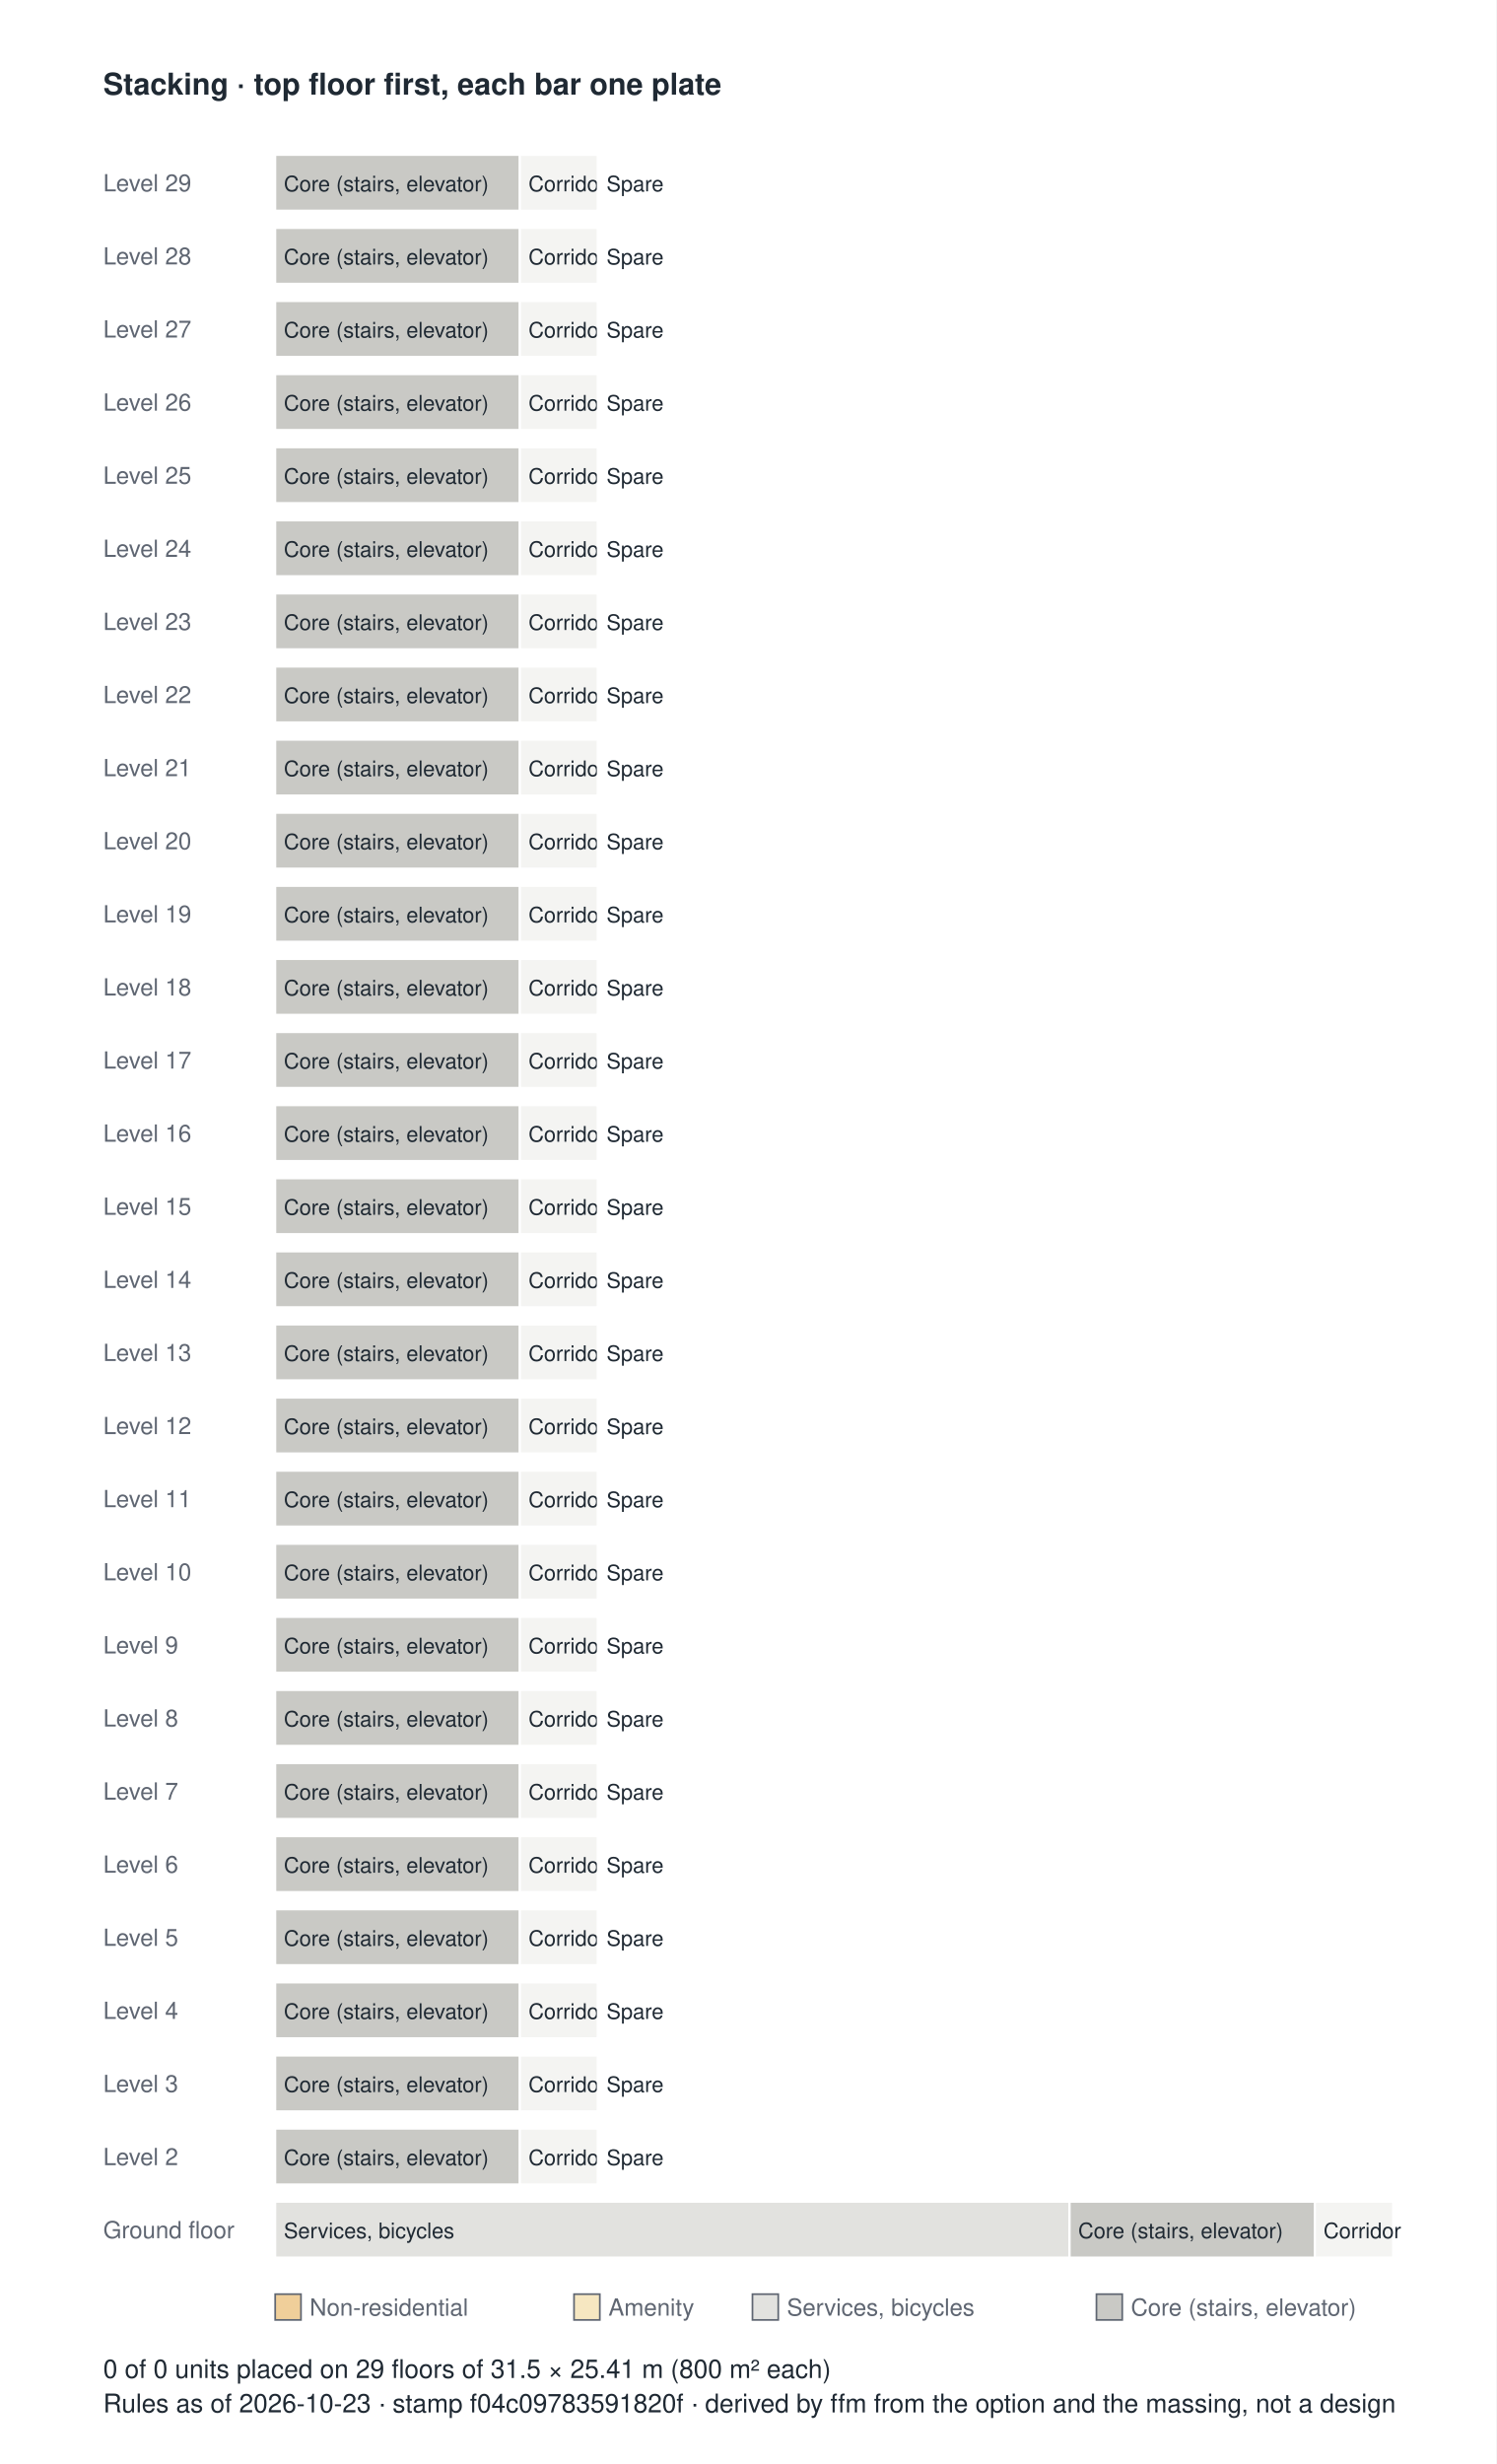
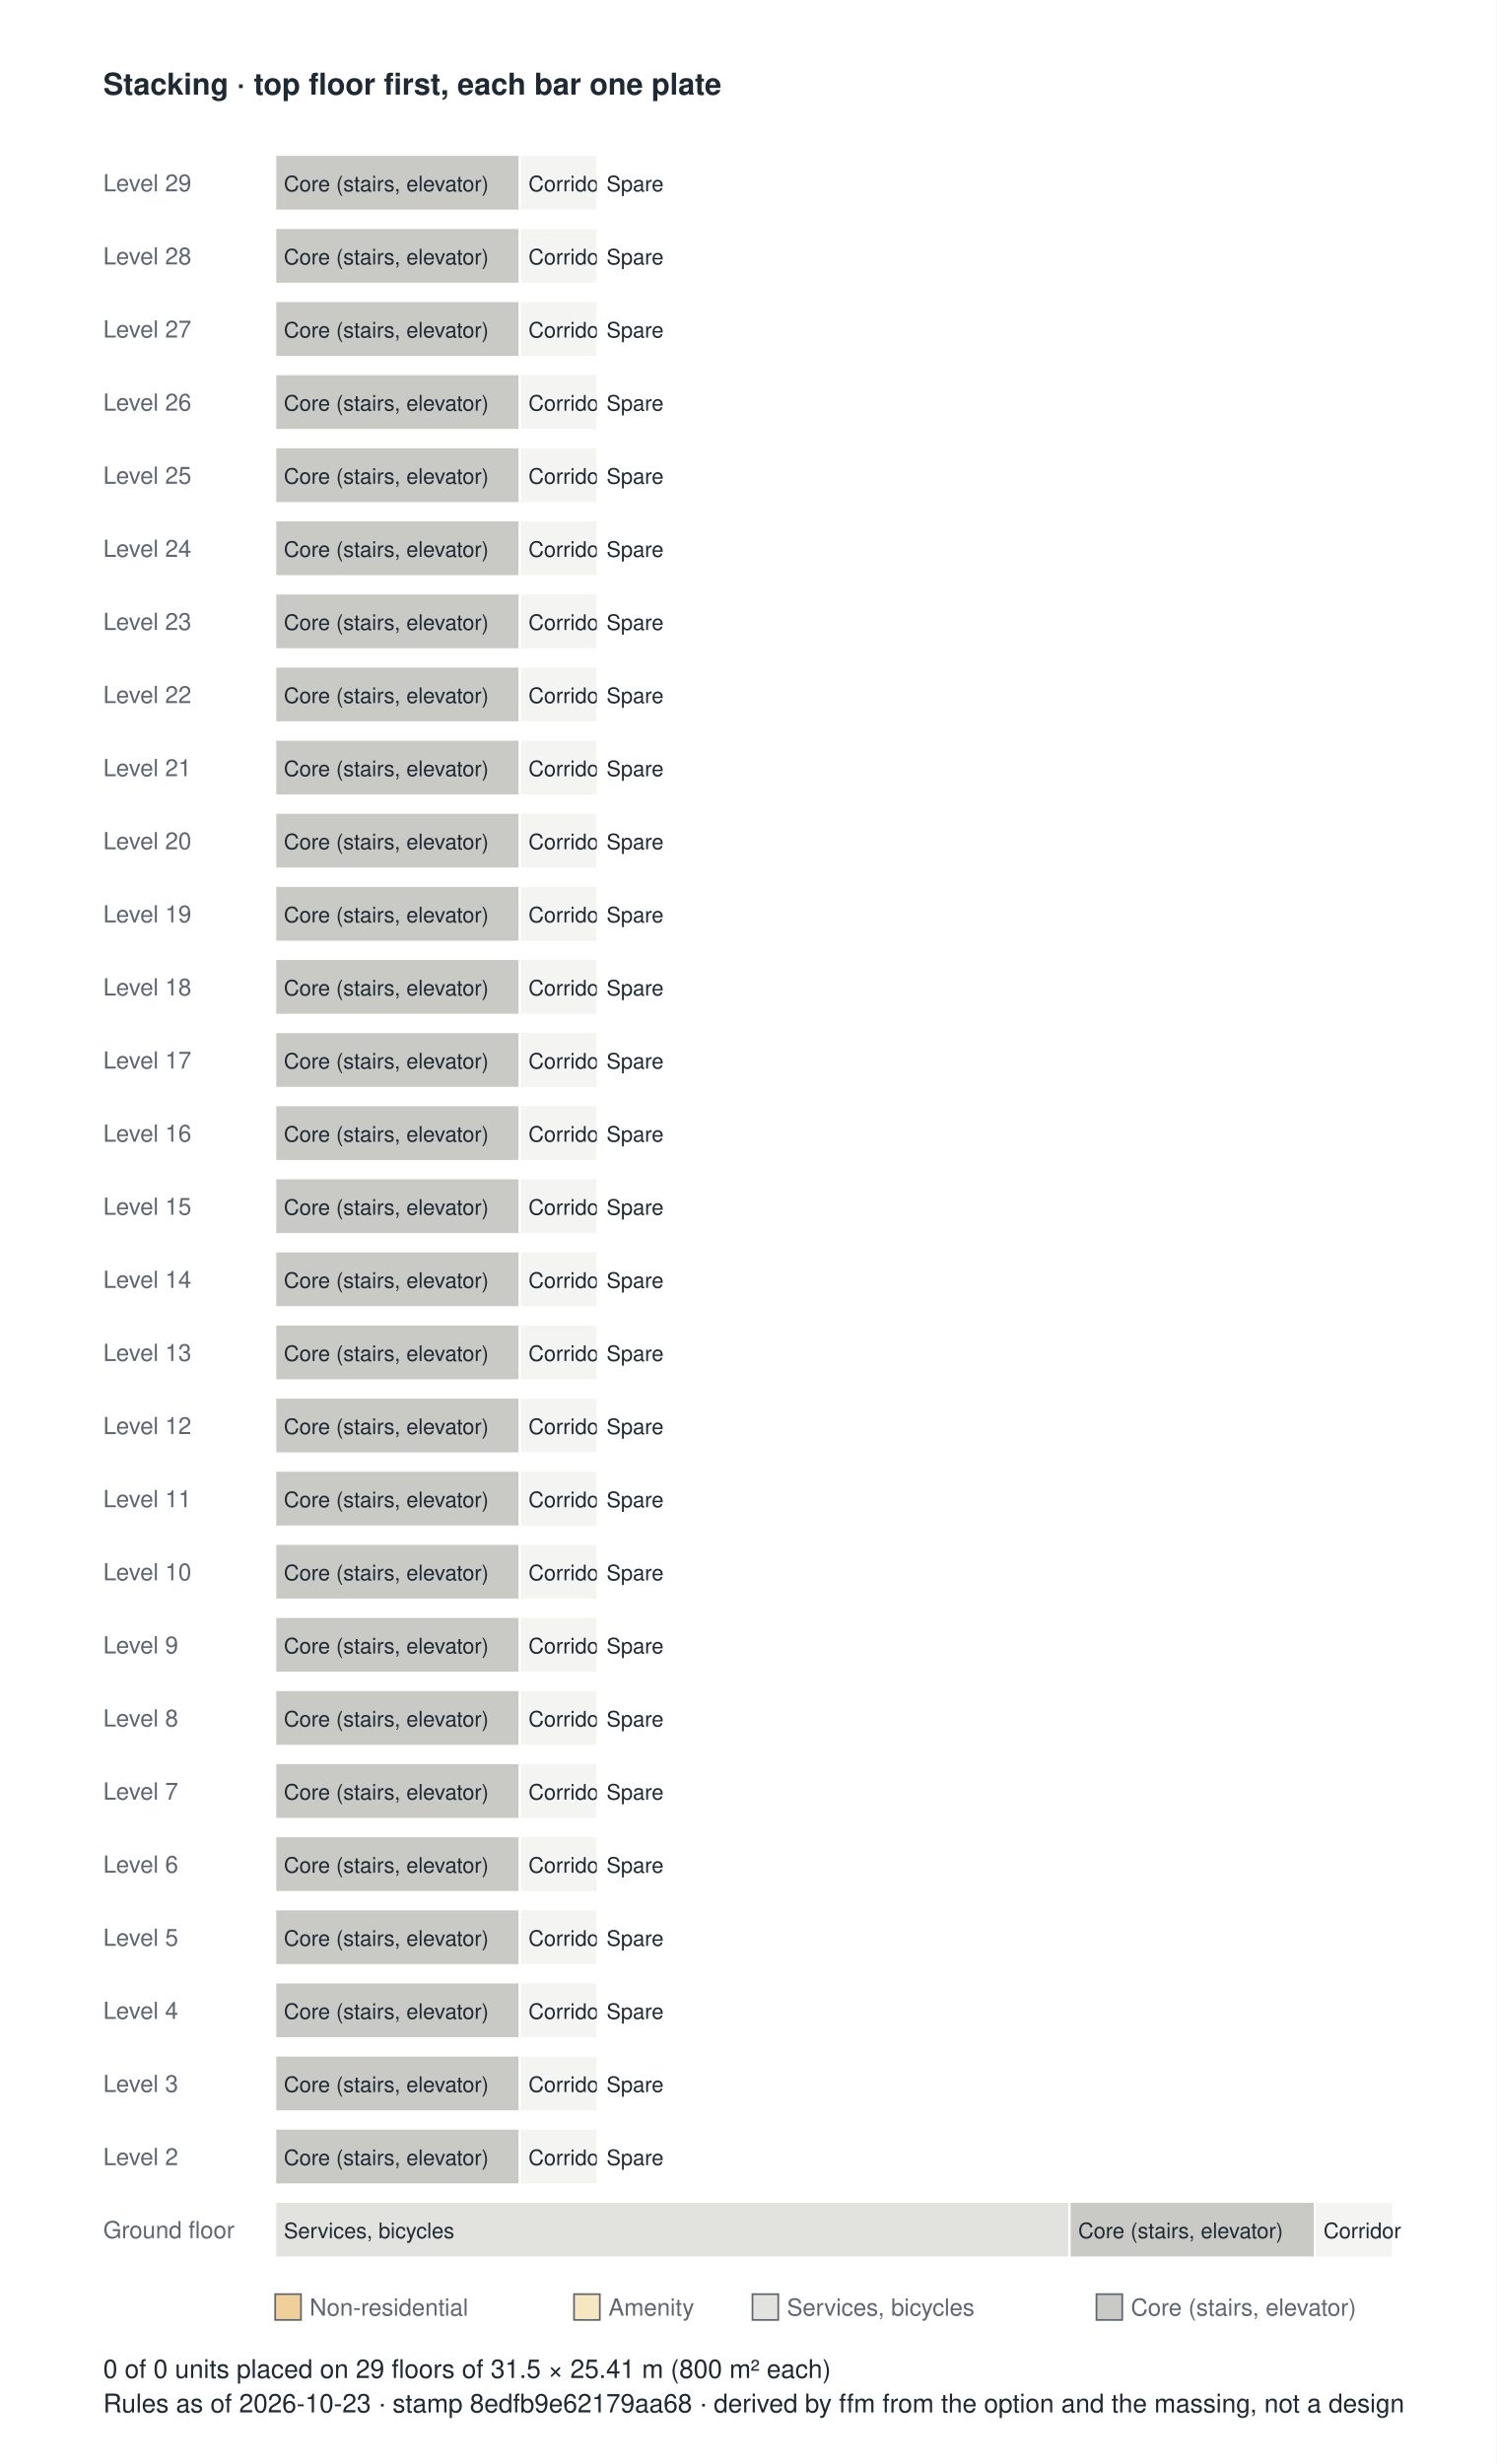
<svg xmlns="http://www.w3.org/2000/svg" width="696" height="1146" viewBox="0 0 696 1146" font-family="IBM Plex Sans, Helvetica, Arial, sans-serif" font-size="12" fill="#1f2933" role="img" aria-label="Stacking diagram">
  <rect width="100%" height="100%" fill="#ffffff" />
  <text x="48" y="44" font-size="14" font-weight="600">Stacking · top floor first, each bar one plate</text>
  <text x="48" y="89.0" font-size="11" fill="#5f6672">Level 29</text>
  <rect x="128.0" y="72" width="113.8" height="26" fill="#c9c9c5" stroke="#ffffff" stroke-width="1" />
  <text x="132.0" y="89.0" font-size="10" fill="#1f2933">Core (stairs, elevator)</text>
  <rect x="241.8" y="72" width="36.3" height="26" fill="#f4f4f2" stroke="#ffffff" stroke-width="1" />
  <text x="245.8" y="89.0" font-size="10" fill="#1f2933">Corridor</text>
  <rect x="278.1" y="72" width="369.9" height="26" fill="#ffffff" stroke="#ffffff" stroke-width="1" />
  <text x="282.1" y="89.0" font-size="10" fill="#1f2933">Spare</text>
  <text x="48" y="123.0" font-size="11" fill="#5f6672">Level 28</text>
  <rect x="128.0" y="106" width="113.8" height="26" fill="#c9c9c5" stroke="#ffffff" stroke-width="1" />
  <text x="132.0" y="123.0" font-size="10" fill="#1f2933">Core (stairs, elevator)</text>
  <rect x="241.8" y="106" width="36.3" height="26" fill="#f4f4f2" stroke="#ffffff" stroke-width="1" />
  <text x="245.8" y="123.0" font-size="10" fill="#1f2933">Corridor</text>
  <rect x="278.1" y="106" width="369.9" height="26" fill="#ffffff" stroke="#ffffff" stroke-width="1" />
  <text x="282.1" y="123.0" font-size="10" fill="#1f2933">Spare</text>
  <text x="48" y="157.0" font-size="11" fill="#5f6672">Level 27</text>
  <rect x="128.0" y="140" width="113.8" height="26" fill="#c9c9c5" stroke="#ffffff" stroke-width="1" />
  <text x="132.0" y="157.0" font-size="10" fill="#1f2933">Core (stairs, elevator)</text>
  <rect x="241.8" y="140" width="36.3" height="26" fill="#f4f4f2" stroke="#ffffff" stroke-width="1" />
  <text x="245.8" y="157.0" font-size="10" fill="#1f2933">Corridor</text>
  <rect x="278.1" y="140" width="369.9" height="26" fill="#ffffff" stroke="#ffffff" stroke-width="1" />
  <text x="282.1" y="157.0" font-size="10" fill="#1f2933">Spare</text>
  <text x="48" y="191.0" font-size="11" fill="#5f6672">Level 26</text>
  <rect x="128.0" y="174" width="113.8" height="26" fill="#c9c9c5" stroke="#ffffff" stroke-width="1" />
  <text x="132.0" y="191.0" font-size="10" fill="#1f2933">Core (stairs, elevator)</text>
  <rect x="241.8" y="174" width="36.3" height="26" fill="#f4f4f2" stroke="#ffffff" stroke-width="1" />
  <text x="245.8" y="191.0" font-size="10" fill="#1f2933">Corridor</text>
  <rect x="278.1" y="174" width="369.9" height="26" fill="#ffffff" stroke="#ffffff" stroke-width="1" />
  <text x="282.1" y="191.0" font-size="10" fill="#1f2933">Spare</text>
  <text x="48" y="225.0" font-size="11" fill="#5f6672">Level 25</text>
  <rect x="128.0" y="208" width="113.8" height="26" fill="#c9c9c5" stroke="#ffffff" stroke-width="1" />
  <text x="132.0" y="225.0" font-size="10" fill="#1f2933">Core (stairs, elevator)</text>
  <rect x="241.8" y="208" width="36.3" height="26" fill="#f4f4f2" stroke="#ffffff" stroke-width="1" />
  <text x="245.8" y="225.0" font-size="10" fill="#1f2933">Corridor</text>
  <rect x="278.1" y="208" width="369.9" height="26" fill="#ffffff" stroke="#ffffff" stroke-width="1" />
  <text x="282.1" y="225.0" font-size="10" fill="#1f2933">Spare</text>
  <text x="48" y="259.0" font-size="11" fill="#5f6672">Level 24</text>
  <rect x="128.0" y="242" width="113.8" height="26" fill="#c9c9c5" stroke="#ffffff" stroke-width="1" />
  <text x="132.0" y="259.0" font-size="10" fill="#1f2933">Core (stairs, elevator)</text>
  <rect x="241.8" y="242" width="36.3" height="26" fill="#f4f4f2" stroke="#ffffff" stroke-width="1" />
  <text x="245.8" y="259.0" font-size="10" fill="#1f2933">Corridor</text>
  <rect x="278.1" y="242" width="369.9" height="26" fill="#ffffff" stroke="#ffffff" stroke-width="1" />
  <text x="282.1" y="259.0" font-size="10" fill="#1f2933">Spare</text>
  <text x="48" y="293.0" font-size="11" fill="#5f6672">Level 23</text>
  <rect x="128.0" y="276" width="113.8" height="26" fill="#c9c9c5" stroke="#ffffff" stroke-width="1" />
  <text x="132.0" y="293.0" font-size="10" fill="#1f2933">Core (stairs, elevator)</text>
  <rect x="241.8" y="276" width="36.3" height="26" fill="#f4f4f2" stroke="#ffffff" stroke-width="1" />
  <text x="245.8" y="293.0" font-size="10" fill="#1f2933">Corridor</text>
  <rect x="278.1" y="276" width="369.9" height="26" fill="#ffffff" stroke="#ffffff" stroke-width="1" />
  <text x="282.1" y="293.0" font-size="10" fill="#1f2933">Spare</text>
  <text x="48" y="327.0" font-size="11" fill="#5f6672">Level 22</text>
  <rect x="128.0" y="310" width="113.8" height="26" fill="#c9c9c5" stroke="#ffffff" stroke-width="1" />
  <text x="132.0" y="327.0" font-size="10" fill="#1f2933">Core (stairs, elevator)</text>
  <rect x="241.8" y="310" width="36.3" height="26" fill="#f4f4f2" stroke="#ffffff" stroke-width="1" />
  <text x="245.8" y="327.0" font-size="10" fill="#1f2933">Corridor</text>
  <rect x="278.1" y="310" width="369.9" height="26" fill="#ffffff" stroke="#ffffff" stroke-width="1" />
  <text x="282.1" y="327.0" font-size="10" fill="#1f2933">Spare</text>
  <text x="48" y="361.0" font-size="11" fill="#5f6672">Level 21</text>
  <rect x="128.0" y="344" width="113.8" height="26" fill="#c9c9c5" stroke="#ffffff" stroke-width="1" />
  <text x="132.0" y="361.0" font-size="10" fill="#1f2933">Core (stairs, elevator)</text>
  <rect x="241.8" y="344" width="36.3" height="26" fill="#f4f4f2" stroke="#ffffff" stroke-width="1" />
  <text x="245.8" y="361.0" font-size="10" fill="#1f2933">Corridor</text>
  <rect x="278.1" y="344" width="369.9" height="26" fill="#ffffff" stroke="#ffffff" stroke-width="1" />
  <text x="282.1" y="361.0" font-size="10" fill="#1f2933">Spare</text>
  <text x="48" y="395.0" font-size="11" fill="#5f6672">Level 20</text>
  <rect x="128.0" y="378" width="113.8" height="26" fill="#c9c9c5" stroke="#ffffff" stroke-width="1" />
  <text x="132.0" y="395.0" font-size="10" fill="#1f2933">Core (stairs, elevator)</text>
  <rect x="241.8" y="378" width="36.3" height="26" fill="#f4f4f2" stroke="#ffffff" stroke-width="1" />
  <text x="245.8" y="395.0" font-size="10" fill="#1f2933">Corridor</text>
  <rect x="278.1" y="378" width="369.9" height="26" fill="#ffffff" stroke="#ffffff" stroke-width="1" />
  <text x="282.1" y="395.0" font-size="10" fill="#1f2933">Spare</text>
  <text x="48" y="429.0" font-size="11" fill="#5f6672">Level 19</text>
  <rect x="128.0" y="412" width="113.8" height="26" fill="#c9c9c5" stroke="#ffffff" stroke-width="1" />
  <text x="132.0" y="429.0" font-size="10" fill="#1f2933">Core (stairs, elevator)</text>
  <rect x="241.8" y="412" width="36.3" height="26" fill="#f4f4f2" stroke="#ffffff" stroke-width="1" />
  <text x="245.8" y="429.0" font-size="10" fill="#1f2933">Corridor</text>
  <rect x="278.1" y="412" width="369.9" height="26" fill="#ffffff" stroke="#ffffff" stroke-width="1" />
  <text x="282.1" y="429.0" font-size="10" fill="#1f2933">Spare</text>
  <text x="48" y="463.0" font-size="11" fill="#5f6672">Level 18</text>
  <rect x="128.0" y="446" width="113.8" height="26" fill="#c9c9c5" stroke="#ffffff" stroke-width="1" />
  <text x="132.0" y="463.0" font-size="10" fill="#1f2933">Core (stairs, elevator)</text>
  <rect x="241.8" y="446" width="36.3" height="26" fill="#f4f4f2" stroke="#ffffff" stroke-width="1" />
  <text x="245.8" y="463.0" font-size="10" fill="#1f2933">Corridor</text>
  <rect x="278.1" y="446" width="369.9" height="26" fill="#ffffff" stroke="#ffffff" stroke-width="1" />
  <text x="282.1" y="463.0" font-size="10" fill="#1f2933">Spare</text>
  <text x="48" y="497.0" font-size="11" fill="#5f6672">Level 17</text>
  <rect x="128.0" y="480" width="113.8" height="26" fill="#c9c9c5" stroke="#ffffff" stroke-width="1" />
  <text x="132.0" y="497.0" font-size="10" fill="#1f2933">Core (stairs, elevator)</text>
  <rect x="241.8" y="480" width="36.3" height="26" fill="#f4f4f2" stroke="#ffffff" stroke-width="1" />
  <text x="245.8" y="497.0" font-size="10" fill="#1f2933">Corridor</text>
  <rect x="278.1" y="480" width="369.9" height="26" fill="#ffffff" stroke="#ffffff" stroke-width="1" />
  <text x="282.1" y="497.0" font-size="10" fill="#1f2933">Spare</text>
  <text x="48" y="531.0" font-size="11" fill="#5f6672">Level 16</text>
  <rect x="128.0" y="514" width="113.8" height="26" fill="#c9c9c5" stroke="#ffffff" stroke-width="1" />
  <text x="132.0" y="531.0" font-size="10" fill="#1f2933">Core (stairs, elevator)</text>
  <rect x="241.8" y="514" width="36.3" height="26" fill="#f4f4f2" stroke="#ffffff" stroke-width="1" />
  <text x="245.8" y="531.0" font-size="10" fill="#1f2933">Corridor</text>
  <rect x="278.1" y="514" width="369.9" height="26" fill="#ffffff" stroke="#ffffff" stroke-width="1" />
  <text x="282.1" y="531.0" font-size="10" fill="#1f2933">Spare</text>
  <text x="48" y="565.0" font-size="11" fill="#5f6672">Level 15</text>
  <rect x="128.0" y="548" width="113.8" height="26" fill="#c9c9c5" stroke="#ffffff" stroke-width="1" />
  <text x="132.0" y="565.0" font-size="10" fill="#1f2933">Core (stairs, elevator)</text>
  <rect x="241.8" y="548" width="36.3" height="26" fill="#f4f4f2" stroke="#ffffff" stroke-width="1" />
  <text x="245.8" y="565.0" font-size="10" fill="#1f2933">Corridor</text>
  <rect x="278.1" y="548" width="369.9" height="26" fill="#ffffff" stroke="#ffffff" stroke-width="1" />
  <text x="282.1" y="565.0" font-size="10" fill="#1f2933">Spare</text>
  <text x="48" y="599.0" font-size="11" fill="#5f6672">Level 14</text>
  <rect x="128.0" y="582" width="113.8" height="26" fill="#c9c9c5" stroke="#ffffff" stroke-width="1" />
  <text x="132.0" y="599.0" font-size="10" fill="#1f2933">Core (stairs, elevator)</text>
  <rect x="241.8" y="582" width="36.3" height="26" fill="#f4f4f2" stroke="#ffffff" stroke-width="1" />
  <text x="245.8" y="599.0" font-size="10" fill="#1f2933">Corridor</text>
  <rect x="278.1" y="582" width="369.9" height="26" fill="#ffffff" stroke="#ffffff" stroke-width="1" />
  <text x="282.1" y="599.0" font-size="10" fill="#1f2933">Spare</text>
  <text x="48" y="633.0" font-size="11" fill="#5f6672">Level 13</text>
  <rect x="128.0" y="616" width="113.8" height="26" fill="#c9c9c5" stroke="#ffffff" stroke-width="1" />
  <text x="132.0" y="633.0" font-size="10" fill="#1f2933">Core (stairs, elevator)</text>
  <rect x="241.8" y="616" width="36.3" height="26" fill="#f4f4f2" stroke="#ffffff" stroke-width="1" />
  <text x="245.8" y="633.0" font-size="10" fill="#1f2933">Corridor</text>
  <rect x="278.1" y="616" width="369.9" height="26" fill="#ffffff" stroke="#ffffff" stroke-width="1" />
  <text x="282.1" y="633.0" font-size="10" fill="#1f2933">Spare</text>
  <text x="48" y="667.0" font-size="11" fill="#5f6672">Level 12</text>
  <rect x="128.0" y="650" width="113.8" height="26" fill="#c9c9c5" stroke="#ffffff" stroke-width="1" />
  <text x="132.0" y="667.0" font-size="10" fill="#1f2933">Core (stairs, elevator)</text>
  <rect x="241.8" y="650" width="36.3" height="26" fill="#f4f4f2" stroke="#ffffff" stroke-width="1" />
  <text x="245.8" y="667.0" font-size="10" fill="#1f2933">Corridor</text>
  <rect x="278.1" y="650" width="369.9" height="26" fill="#ffffff" stroke="#ffffff" stroke-width="1" />
  <text x="282.1" y="667.0" font-size="10" fill="#1f2933">Spare</text>
  <text x="48" y="701.0" font-size="11" fill="#5f6672">Level 11</text>
  <rect x="128.0" y="684" width="113.8" height="26" fill="#c9c9c5" stroke="#ffffff" stroke-width="1" />
  <text x="132.0" y="701.0" font-size="10" fill="#1f2933">Core (stairs, elevator)</text>
  <rect x="241.8" y="684" width="36.3" height="26" fill="#f4f4f2" stroke="#ffffff" stroke-width="1" />
  <text x="245.8" y="701.0" font-size="10" fill="#1f2933">Corridor</text>
  <rect x="278.1" y="684" width="369.9" height="26" fill="#ffffff" stroke="#ffffff" stroke-width="1" />
  <text x="282.1" y="701.0" font-size="10" fill="#1f2933">Spare</text>
  <text x="48" y="735.0" font-size="11" fill="#5f6672">Level 10</text>
  <rect x="128.0" y="718" width="113.8" height="26" fill="#c9c9c5" stroke="#ffffff" stroke-width="1" />
  <text x="132.0" y="735.0" font-size="10" fill="#1f2933">Core (stairs, elevator)</text>
  <rect x="241.8" y="718" width="36.3" height="26" fill="#f4f4f2" stroke="#ffffff" stroke-width="1" />
  <text x="245.8" y="735.0" font-size="10" fill="#1f2933">Corridor</text>
  <rect x="278.1" y="718" width="369.9" height="26" fill="#ffffff" stroke="#ffffff" stroke-width="1" />
  <text x="282.1" y="735.0" font-size="10" fill="#1f2933">Spare</text>
  <text x="48" y="769.0" font-size="11" fill="#5f6672">Level 9</text>
  <rect x="128.0" y="752" width="113.8" height="26" fill="#c9c9c5" stroke="#ffffff" stroke-width="1" />
  <text x="132.0" y="769.0" font-size="10" fill="#1f2933">Core (stairs, elevator)</text>
  <rect x="241.8" y="752" width="36.3" height="26" fill="#f4f4f2" stroke="#ffffff" stroke-width="1" />
  <text x="245.8" y="769.0" font-size="10" fill="#1f2933">Corridor</text>
  <rect x="278.1" y="752" width="369.9" height="26" fill="#ffffff" stroke="#ffffff" stroke-width="1" />
  <text x="282.1" y="769.0" font-size="10" fill="#1f2933">Spare</text>
  <text x="48" y="803.0" font-size="11" fill="#5f6672">Level 8</text>
  <rect x="128.0" y="786" width="113.8" height="26" fill="#c9c9c5" stroke="#ffffff" stroke-width="1" />
  <text x="132.0" y="803.0" font-size="10" fill="#1f2933">Core (stairs, elevator)</text>
  <rect x="241.8" y="786" width="36.3" height="26" fill="#f4f4f2" stroke="#ffffff" stroke-width="1" />
  <text x="245.8" y="803.0" font-size="10" fill="#1f2933">Corridor</text>
  <rect x="278.1" y="786" width="369.9" height="26" fill="#ffffff" stroke="#ffffff" stroke-width="1" />
  <text x="282.1" y="803.0" font-size="10" fill="#1f2933">Spare</text>
  <text x="48" y="837.0" font-size="11" fill="#5f6672">Level 7</text>
  <rect x="128.0" y="820" width="113.8" height="26" fill="#c9c9c5" stroke="#ffffff" stroke-width="1" />
  <text x="132.0" y="837.0" font-size="10" fill="#1f2933">Core (stairs, elevator)</text>
  <rect x="241.8" y="820" width="36.3" height="26" fill="#f4f4f2" stroke="#ffffff" stroke-width="1" />
  <text x="245.8" y="837.0" font-size="10" fill="#1f2933">Corridor</text>
  <rect x="278.1" y="820" width="369.9" height="26" fill="#ffffff" stroke="#ffffff" stroke-width="1" />
  <text x="282.1" y="837.0" font-size="10" fill="#1f2933">Spare</text>
  <text x="48" y="871.0" font-size="11" fill="#5f6672">Level 6</text>
  <rect x="128.0" y="854" width="113.8" height="26" fill="#c9c9c5" stroke="#ffffff" stroke-width="1" />
  <text x="132.0" y="871.0" font-size="10" fill="#1f2933">Core (stairs, elevator)</text>
  <rect x="241.8" y="854" width="36.3" height="26" fill="#f4f4f2" stroke="#ffffff" stroke-width="1" />
  <text x="245.8" y="871.0" font-size="10" fill="#1f2933">Corridor</text>
  <rect x="278.1" y="854" width="369.9" height="26" fill="#ffffff" stroke="#ffffff" stroke-width="1" />
  <text x="282.1" y="871.0" font-size="10" fill="#1f2933">Spare</text>
  <text x="48" y="905.0" font-size="11" fill="#5f6672">Level 5</text>
  <rect x="128.0" y="888" width="113.8" height="26" fill="#c9c9c5" stroke="#ffffff" stroke-width="1" />
  <text x="132.0" y="905.0" font-size="10" fill="#1f2933">Core (stairs, elevator)</text>
  <rect x="241.8" y="888" width="36.3" height="26" fill="#f4f4f2" stroke="#ffffff" stroke-width="1" />
  <text x="245.8" y="905.0" font-size="10" fill="#1f2933">Corridor</text>
  <rect x="278.1" y="888" width="369.9" height="26" fill="#ffffff" stroke="#ffffff" stroke-width="1" />
  <text x="282.1" y="905.0" font-size="10" fill="#1f2933">Spare</text>
  <text x="48" y="939.0" font-size="11" fill="#5f6672">Level 4</text>
  <rect x="128.0" y="922" width="113.8" height="26" fill="#c9c9c5" stroke="#ffffff" stroke-width="1" />
  <text x="132.0" y="939.0" font-size="10" fill="#1f2933">Core (stairs, elevator)</text>
  <rect x="241.8" y="922" width="36.3" height="26" fill="#f4f4f2" stroke="#ffffff" stroke-width="1" />
  <text x="245.8" y="939.0" font-size="10" fill="#1f2933">Corridor</text>
  <rect x="278.1" y="922" width="369.9" height="26" fill="#ffffff" stroke="#ffffff" stroke-width="1" />
  <text x="282.1" y="939.0" font-size="10" fill="#1f2933">Spare</text>
  <text x="48" y="973.0" font-size="11" fill="#5f6672">Level 3</text>
  <rect x="128.0" y="956" width="113.8" height="26" fill="#c9c9c5" stroke="#ffffff" stroke-width="1" />
  <text x="132.0" y="973.0" font-size="10" fill="#1f2933">Core (stairs, elevator)</text>
  <rect x="241.8" y="956" width="36.3" height="26" fill="#f4f4f2" stroke="#ffffff" stroke-width="1" />
  <text x="245.8" y="973.0" font-size="10" fill="#1f2933">Corridor</text>
  <rect x="278.1" y="956" width="369.9" height="26" fill="#ffffff" stroke="#ffffff" stroke-width="1" />
  <text x="282.1" y="973.0" font-size="10" fill="#1f2933">Spare</text>
  <text x="48" y="1007.0" font-size="11" fill="#5f6672">Level 2</text>
  <rect x="128.0" y="990" width="113.8" height="26" fill="#c9c9c5" stroke="#ffffff" stroke-width="1" />
  <text x="132.0" y="1007.0" font-size="10" fill="#1f2933">Core (stairs, elevator)</text>
  <rect x="241.8" y="990" width="36.3" height="26" fill="#f4f4f2" stroke="#ffffff" stroke-width="1" />
  <text x="245.8" y="1007.0" font-size="10" fill="#1f2933">Corridor</text>
  <rect x="278.1" y="990" width="369.9" height="26" fill="#ffffff" stroke="#ffffff" stroke-width="1" />
  <text x="282.1" y="1007.0" font-size="10" fill="#1f2933">Spare</text>
  <text x="48" y="1041.0" font-size="11" fill="#5f6672">Ground floor</text>
  <rect x="128.0" y="1024" width="369.5" height="26" fill="#e2e2df" stroke="#ffffff" stroke-width="1" />
  <text x="132.0" y="1041.0" font-size="10" fill="#1f2933">Services, bicycles</text>
  <rect x="497.5" y="1024" width="114.1" height="26" fill="#c9c9c5" stroke="#ffffff" stroke-width="1" />
  <text x="501.5" y="1041.0" font-size="10" fill="#1f2933">Core (stairs, elevator)</text>
  <rect x="611.6" y="1024" width="36.4" height="26" fill="#f4f4f2" stroke="#ffffff" stroke-width="1" />
  <text x="615.6" y="1041.0" font-size="10" fill="#1f2933">Corridor</text>
  <rect x="128.0" y="1067.0" width="12" height="12" fill="#f0cf9a" stroke="#5f6672" stroke-width="0.8" />
  <text x="144.0" y="1077.0" fill="#5f6672" font-size="11">Non-residential</text>
  <rect x="267.0" y="1067.0" width="12" height="12" fill="#f6e7c1" stroke="#5f6672" stroke-width="0.8" />
  <text x="283.0" y="1077.0" fill="#5f6672" font-size="11">Amenity</text>
  <rect x="350.0" y="1067.0" width="12" height="12" fill="#e2e2df" stroke="#5f6672" stroke-width="0.8" />
  <text x="366.0" y="1077.0" fill="#5f6672" font-size="11">Services, bicycles</text>
  <rect x="510.0" y="1067.0" width="12" height="12" fill="#c9c9c5" stroke="#5f6672" stroke-width="0.8" />
  <text x="526.0" y="1077.0" fill="#5f6672" font-size="11">Core (stairs, elevator)</text>
  <rect x="705.0" y="1067.0" width="12" height="12" fill="#f4f4f2" stroke="#5f6672" stroke-width="0.8" />
  <text x="721.0" y="1077.0" fill="#5f6672" font-size="11">Corridor</text>
  <rect x="795.0" y="1067.0" width="12" height="12" fill="#6b9fd4" stroke="#5f6672" stroke-width="0.8" />
  <text x="811.0" y="1077.0" fill="#5f6672" font-size="11">Three-bedroom+</text>
  <rect x="927.0" y="1067.0" width="12" height="12" fill="#8fb8e3" stroke="#5f6672" stroke-width="0.8" />
  <text x="943.0" y="1077.0" fill="#5f6672" font-size="11">Two-bedroom</text>
  <rect x="1038.0" y="1067.0" width="12" height="12" fill="#b9d4f0" stroke="#5f6672" stroke-width="0.8" />
  <text x="1054.0" y="1077.0" fill="#5f6672" font-size="11">One-bedroom</text>
  <rect x="1149.0" y="1067.0" width="12" height="12" fill="#dbe9f8" stroke="#5f6672" stroke-width="0.8" />
  <text x="1165.0" y="1077.0" fill="#5f6672" font-size="11">Studio</text>
  <rect x="1225.0" y="1067.0" width="12" height="12" fill="#ffffff" stroke="#5f6672" stroke-width="0.8" />
  <text x="1241.0" y="1077.0" fill="#5f6672" font-size="11">Spare</text>
  <text x="48.0" y="1106.0" fill="#1f2933">0 of 0 units placed on 29 floors of 31.5 × 25.41 m (800 m² each)</text>
-   <text x="48.0" y="1122.0" fill="#1f2933">Rules as of 2026-10-23 · stamp f04c09783591820f · derived by ffm from the option and the massing, not a design</text>
+   <text x="48.0" y="1122.0" fill="#1f2933">Rules as of 2026-10-23 · stamp 8edfb9e62179aa68 · derived by ffm from the option and the massing, not a design</text>
</svg>
